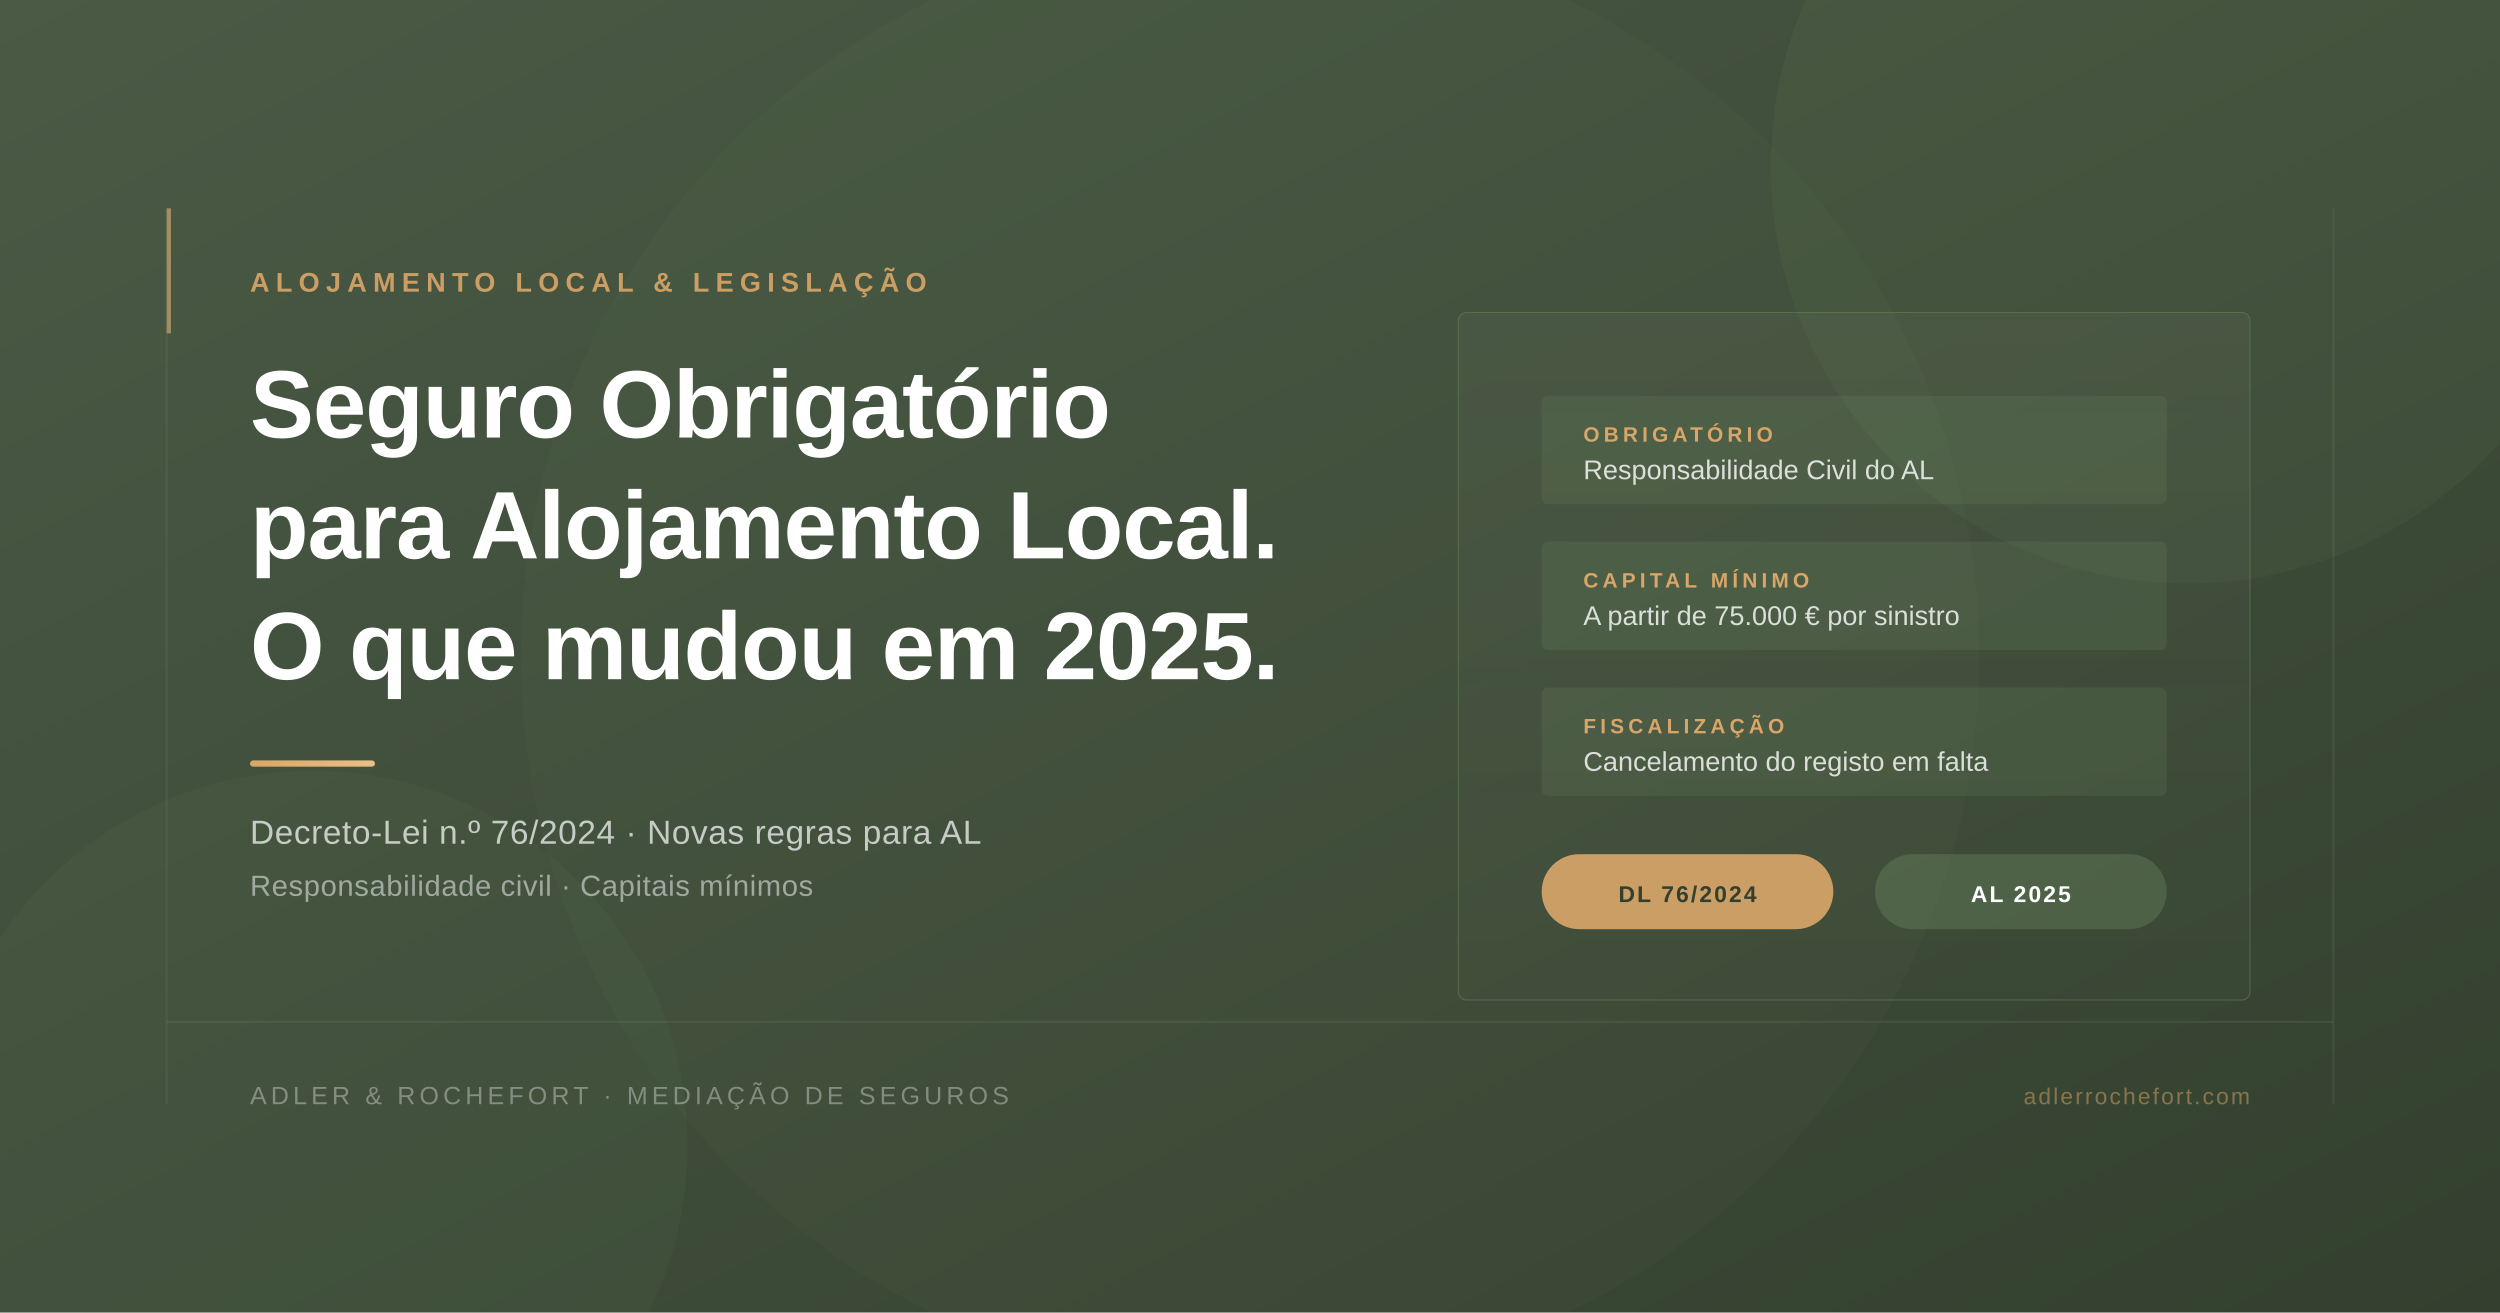
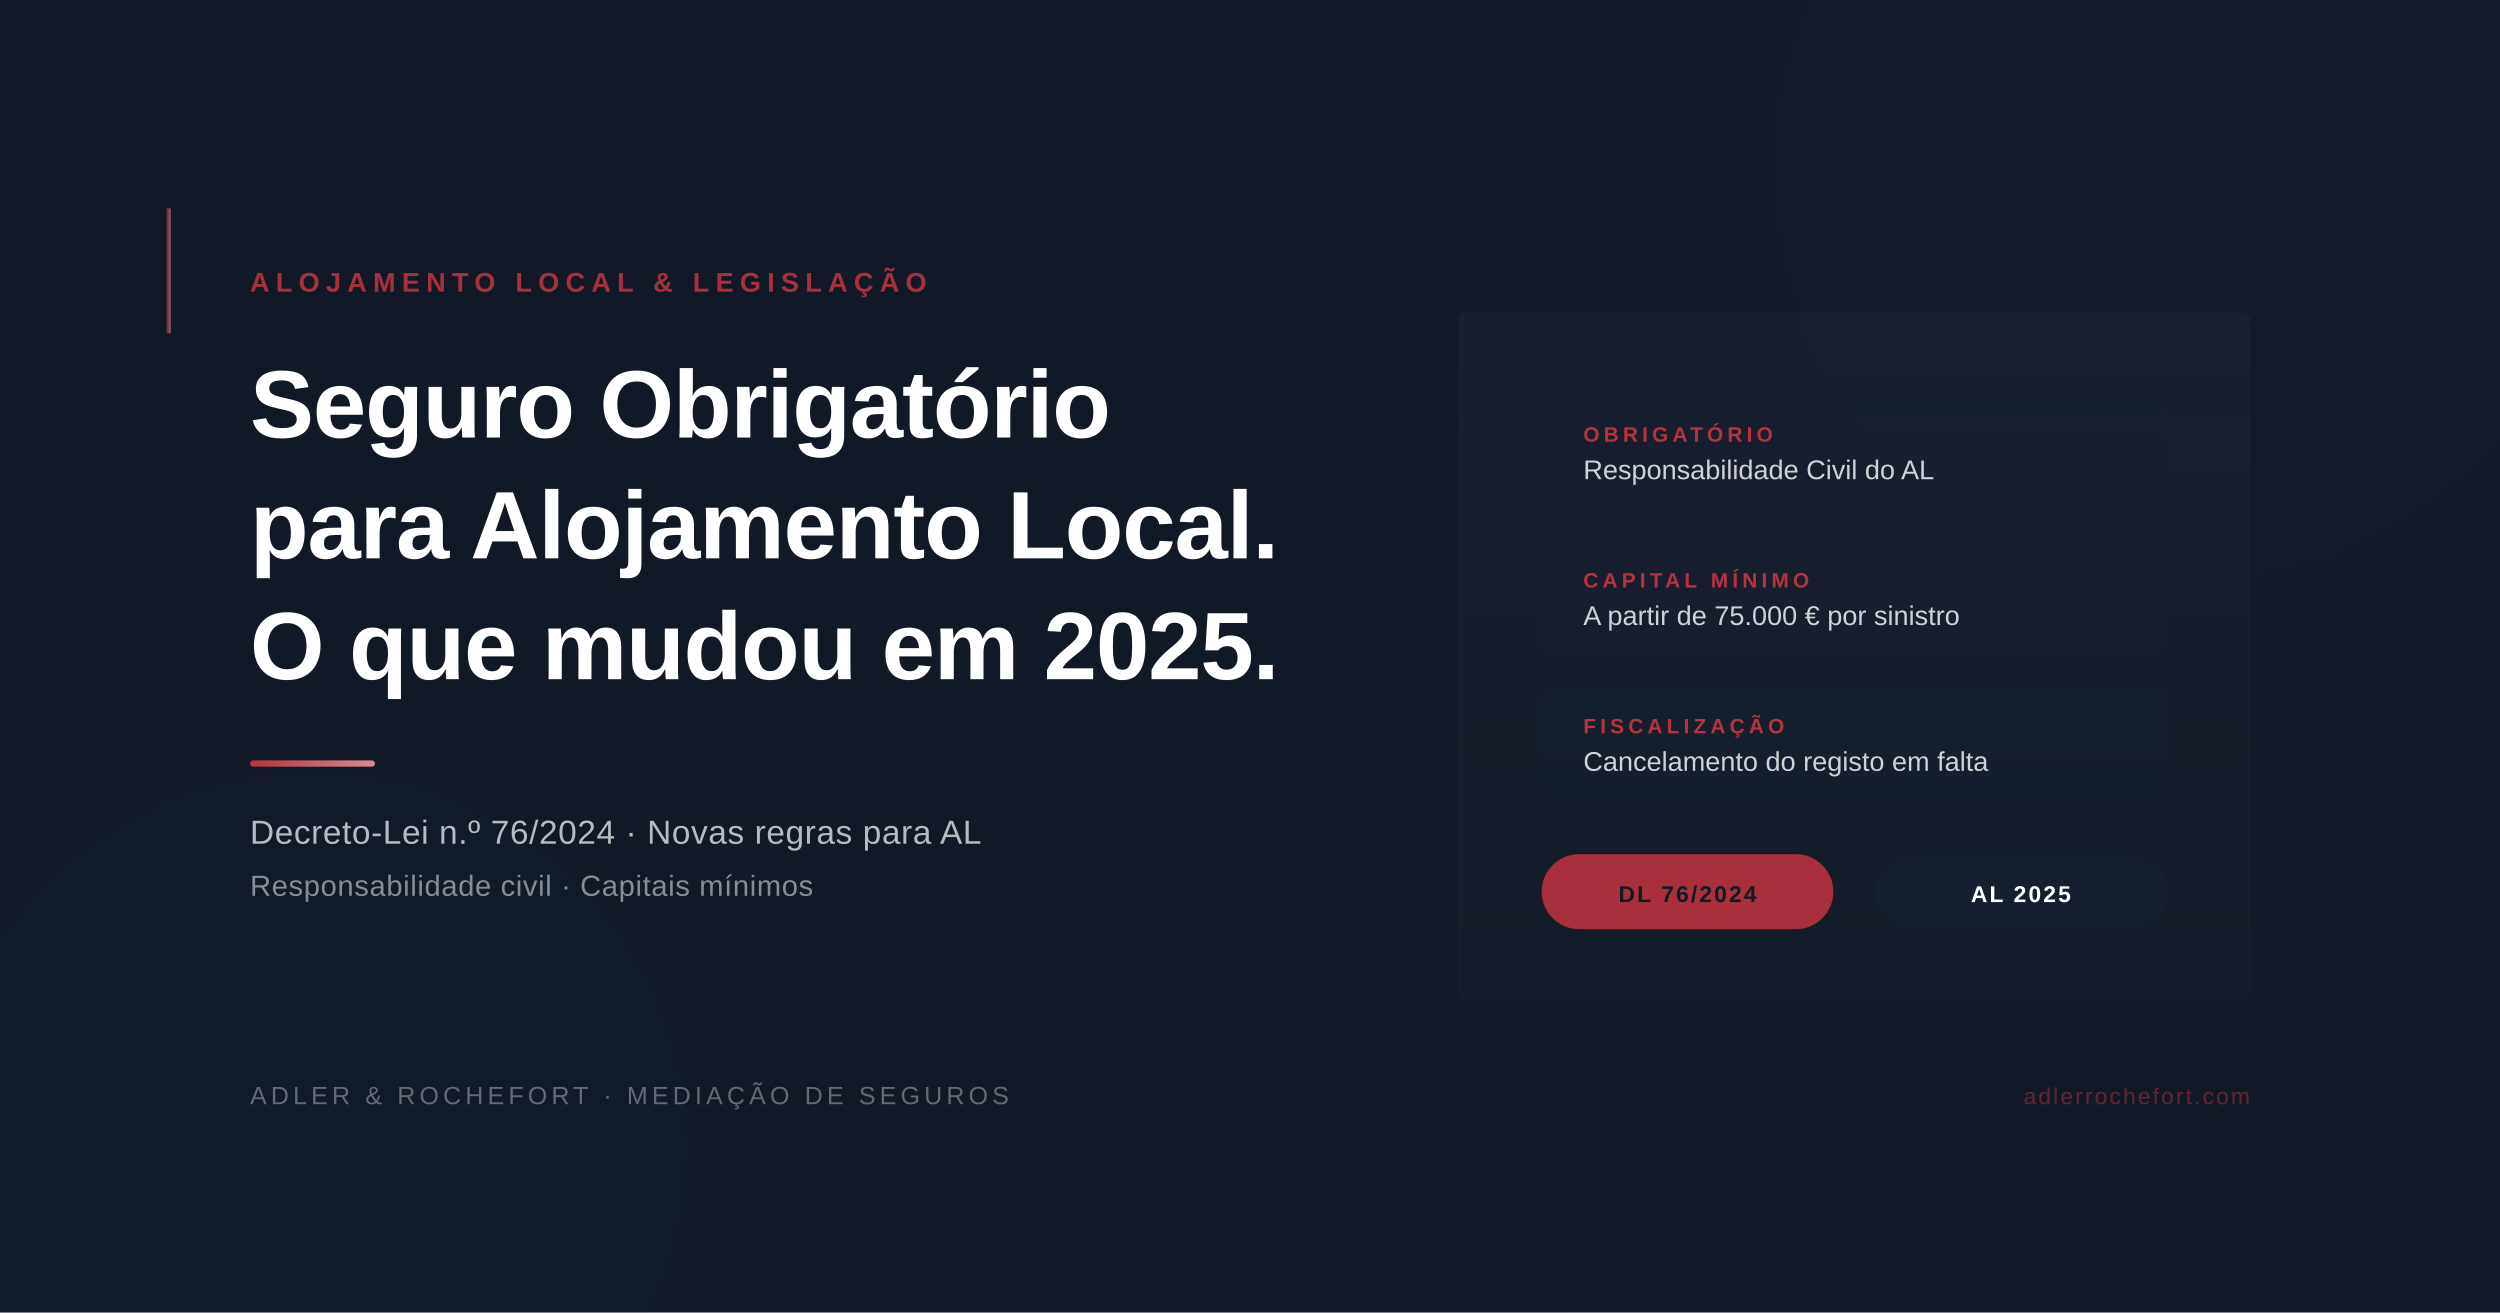
<svg xmlns="http://www.w3.org/2000/svg" viewBox="0 0 1200 630" width="1200" height="630">
  <defs>
    <linearGradient id="bg" x1="0%" y1="0%" x2="100%" y2="100%">
-       <stop offset="0%" style="stop-color:#4A5A45;stop-opacity:1" />
-       <stop offset="100%" style="stop-color:#33402F;stop-opacity:1" />
+       <stop offset="0%" style="stop-color:#111927;stop-opacity:1" />
+       <stop offset="100%" style="stop-color:#111927;stop-opacity:1" />
    </linearGradient>
    <linearGradient id="accent" x1="0%" y1="0%" x2="100%" y2="0%">
-       <stop offset="0%" style="stop-color:#D9A668;stop-opacity:1" />
-       <stop offset="100%" style="stop-color:#E8C088;stop-opacity:1" />
+       <stop offset="0%" style="stop-color:#B8323E;stop-opacity:1" />
+       <stop offset="100%" style="stop-color:#D98A94;stop-opacity:1" />
    </linearGradient>
    <linearGradient id="cardBg" x1="0%" y1="0%" x2="0%" y2="100%">
-       <stop offset="0%" style="stop-color:#FAF7EE;stop-opacity:0.08" />
-       <stop offset="100%" style="stop-color:#FAF7EE;stop-opacity:0.03" />
+       <stop offset="0%" style="stop-color:#F5F1E8;stop-opacity:0.08" />
+       <stop offset="100%" style="stop-color:#F5F1E8;stop-opacity:0.03" />
    </linearGradient>
  </defs>
  <rect width="1200" height="630" fill="url(#bg)" />
-   <circle cx="1050" cy="80" r="200" fill="#7A9A6B" opacity="0.08" />
-   <circle cx="150" cy="550" r="180" fill="#7A9A6B" opacity="0.06" />
-   <circle cx="600" cy="315" r="350" fill="#7A9A6B" opacity="0.04" />
-   <line x1="80" y1="100" x2="80" y2="530" stroke="#7A9A6B" stroke-width="1" opacity="0.15" />
-   <line x1="1120" y1="100" x2="1120" y2="530" stroke="#7A9A6B" stroke-width="1" opacity="0.15" />
+   <circle cx="1050" cy="80" r="200" fill="#17243D" opacity="0.08" />
+   <circle cx="150" cy="550" r="180" fill="#17243D" opacity="0.06" />
+   <circle cx="600" cy="315" r="350" fill="#17243D" opacity="0.04" />
+   <line x1="80" y1="100" x2="80" y2="530" stroke="#17243D" stroke-width="1" opacity="0.15" />
+   <line x1="1120" y1="100" x2="1120" y2="530" stroke="#17243D" stroke-width="1" opacity="0.15" />
  <rect x="80" y="100" width="2" height="60" fill="url(#accent)" opacity="0.6" />
-   <text x="120" y="140" font-family="'Montserrat', 'Segoe UI', Arial, sans-serif" font-size="13" font-weight="700" letter-spacing="3" fill="#D9A668" opacity="0.9">ALOJAMENTO LOCAL &amp; LEGISLAÇÃO</text>
+   <text x="120" y="140" font-family="'Montserrat', 'Segoe UI', Arial, sans-serif" font-size="13" font-weight="700" letter-spacing="3" fill="#B8323E" opacity="0.9">ALOJAMENTO LOCAL &amp; LEGISLAÇÃO</text>
  <text x="120" y="210" font-family="'Montserrat', 'Segoe UI', Arial, sans-serif" font-size="46" font-weight="700" fill="#FFFFFF" letter-spacing="-0.5">
    <tspan x="120" dy="0">Seguro Obrigatório</tspan>
    <tspan x="120" dy="58">para Alojamento Local.</tspan>
    <tspan x="120" dy="58">O que mudou em 2025.</tspan>
  </text>
  <rect x="120" y="365" width="60" height="3" fill="url(#accent)" rx="1.5" />
  <text x="120" y="405" font-family="'Montserrat', 'Segoe UI', Arial, sans-serif" font-size="16" fill="#FFFFFF" opacity="0.7" letter-spacing="0.3">
    <tspan x="120" dy="0">Decreto-Lei n.º 76/2024 · Novas regras para AL</tspan>
  </text>
  <text x="120" y="430" font-family="'Montserrat', 'Segoe UI', Arial, sans-serif" font-size="14" fill="#FFFFFF" opacity="0.5" letter-spacing="0.3">
    <tspan x="120" dy="0">Responsabilidade civil · Capitais mínimos</tspan>
  </text>
  <g transform="translate(700, 150)">
-     <rect x="0" y="0" width="380" height="330" rx="4" fill="url(#cardBg)" stroke="#7A9A6B" stroke-width="0.5" opacity="0.4" />
+     <rect x="0" y="0" width="380" height="330" rx="4" fill="url(#cardBg)" stroke="#17243D" stroke-width="0.5" opacity="0.4" />
    <g transform="translate(40, 40)">
-       <rect width="300" height="52" rx="3" fill="#7A9A6B" opacity="0.15" />
-       <text x="20" y="22" font-family="'Montserrat', 'Segoe UI', Arial, sans-serif" font-size="10" font-weight="600" fill="#D9A668" letter-spacing="2">OBRIGATÓRIO</text>
+       <rect width="300" height="52" rx="3" fill="#17243D" opacity="0.15" />
+       <text x="20" y="22" font-family="'Montserrat', 'Segoe UI', Arial, sans-serif" font-size="10" font-weight="600" fill="#B8323E" letter-spacing="2">OBRIGATÓRIO</text>
      <text x="20" y="40" font-family="'Montserrat', 'Segoe UI', Arial, sans-serif" font-size="13" font-weight="500" fill="#FFFFFF" opacity="0.8">Responsabilidade Civil do AL</text>
    </g>
    <g transform="translate(40, 110)">
-       <rect width="300" height="52" rx="3" fill="#7A9A6B" opacity="0.15" />
-       <text x="20" y="22" font-family="'Montserrat', 'Segoe UI', Arial, sans-serif" font-size="10" font-weight="600" fill="#D9A668" letter-spacing="2">CAPITAL MÍNIMO</text>
+       <rect width="300" height="52" rx="3" fill="#17243D" opacity="0.15" />
+       <text x="20" y="22" font-family="'Montserrat', 'Segoe UI', Arial, sans-serif" font-size="10" font-weight="600" fill="#B8323E" letter-spacing="2">CAPITAL MÍNIMO</text>
      <text x="20" y="40" font-family="'Montserrat', 'Segoe UI', Arial, sans-serif" font-size="13" font-weight="500" fill="#FFFFFF" opacity="0.8">A partir de 75.000 € por sinistro</text>
    </g>
    <g transform="translate(40, 180)">
-       <rect width="300" height="52" rx="3" fill="#7A9A6B" opacity="0.15" />
-       <text x="20" y="22" font-family="'Montserrat', 'Segoe UI', Arial, sans-serif" font-size="10" font-weight="600" fill="#D9A668" letter-spacing="2">FISCALIZAÇÃO</text>
+       <rect width="300" height="52" rx="3" fill="#17243D" opacity="0.15" />
+       <text x="20" y="22" font-family="'Montserrat', 'Segoe UI', Arial, sans-serif" font-size="10" font-weight="600" fill="#B8323E" letter-spacing="2">FISCALIZAÇÃO</text>
      <text x="20" y="40" font-family="'Montserrat', 'Segoe UI', Arial, sans-serif" font-size="13" font-weight="500" fill="#FFFFFF" opacity="0.8">Cancelamento do registo em falta</text>
    </g>
    <g transform="translate(40, 260)">
-       <rect width="140" height="36" rx="18" fill="#D9A668" opacity="0.9" />
-       <text x="70" y="23" font-family="'Montserrat', 'Segoe UI', Arial, sans-serif" font-size="11" font-weight="700" fill="#33402F" text-anchor="middle" letter-spacing="1">DL 76/2024</text>
-       <rect x="160" y="0" width="140" height="36" rx="18" fill="#7A9A6B" opacity="0.3" />
+       <rect width="140" height="36" rx="18" fill="#B8323E" opacity="0.9" />
+       <text x="70" y="23" font-family="'Montserrat', 'Segoe UI', Arial, sans-serif" font-size="11" font-weight="700" fill="#111927" text-anchor="middle" letter-spacing="1">DL 76/2024</text>
+       <rect x="160" y="0" width="140" height="36" rx="18" fill="#17243D" opacity="0.3" />
      <text x="230" y="23" font-family="'Montserrat', 'Segoe UI', Arial, sans-serif" font-size="11" font-weight="600" fill="#FFFFFF" text-anchor="middle" letter-spacing="1">AL 2025</text>
    </g>
  </g>
-   <rect x="80" y="490" width="1040" height="1" fill="#7A9A6B" opacity="0.15" />
+   <rect x="80" y="490" width="1040" height="1" fill="#17243D" opacity="0.15" />
  <text x="120" y="530" font-family="'Montserrat', 'Segoe UI', Arial, sans-serif" font-size="12" fill="#FFFFFF" opacity="0.35" letter-spacing="2">ADLER &amp; ROCHEFORT · MEDIAÇÃO DE SEGUROS</text>
-   <text x="1080" y="530" font-family="'Montserrat', 'Segoe UI', Arial, sans-serif" font-size="11" fill="#D9A668" opacity="0.5" letter-spacing="1" text-anchor="end">adlerrochefort.com</text>
+   <text x="1080" y="530" font-family="'Montserrat', 'Segoe UI', Arial, sans-serif" font-size="11" fill="#B8323E" opacity="0.5" letter-spacing="1" text-anchor="end">adlerrochefort.com</text>
</svg>
